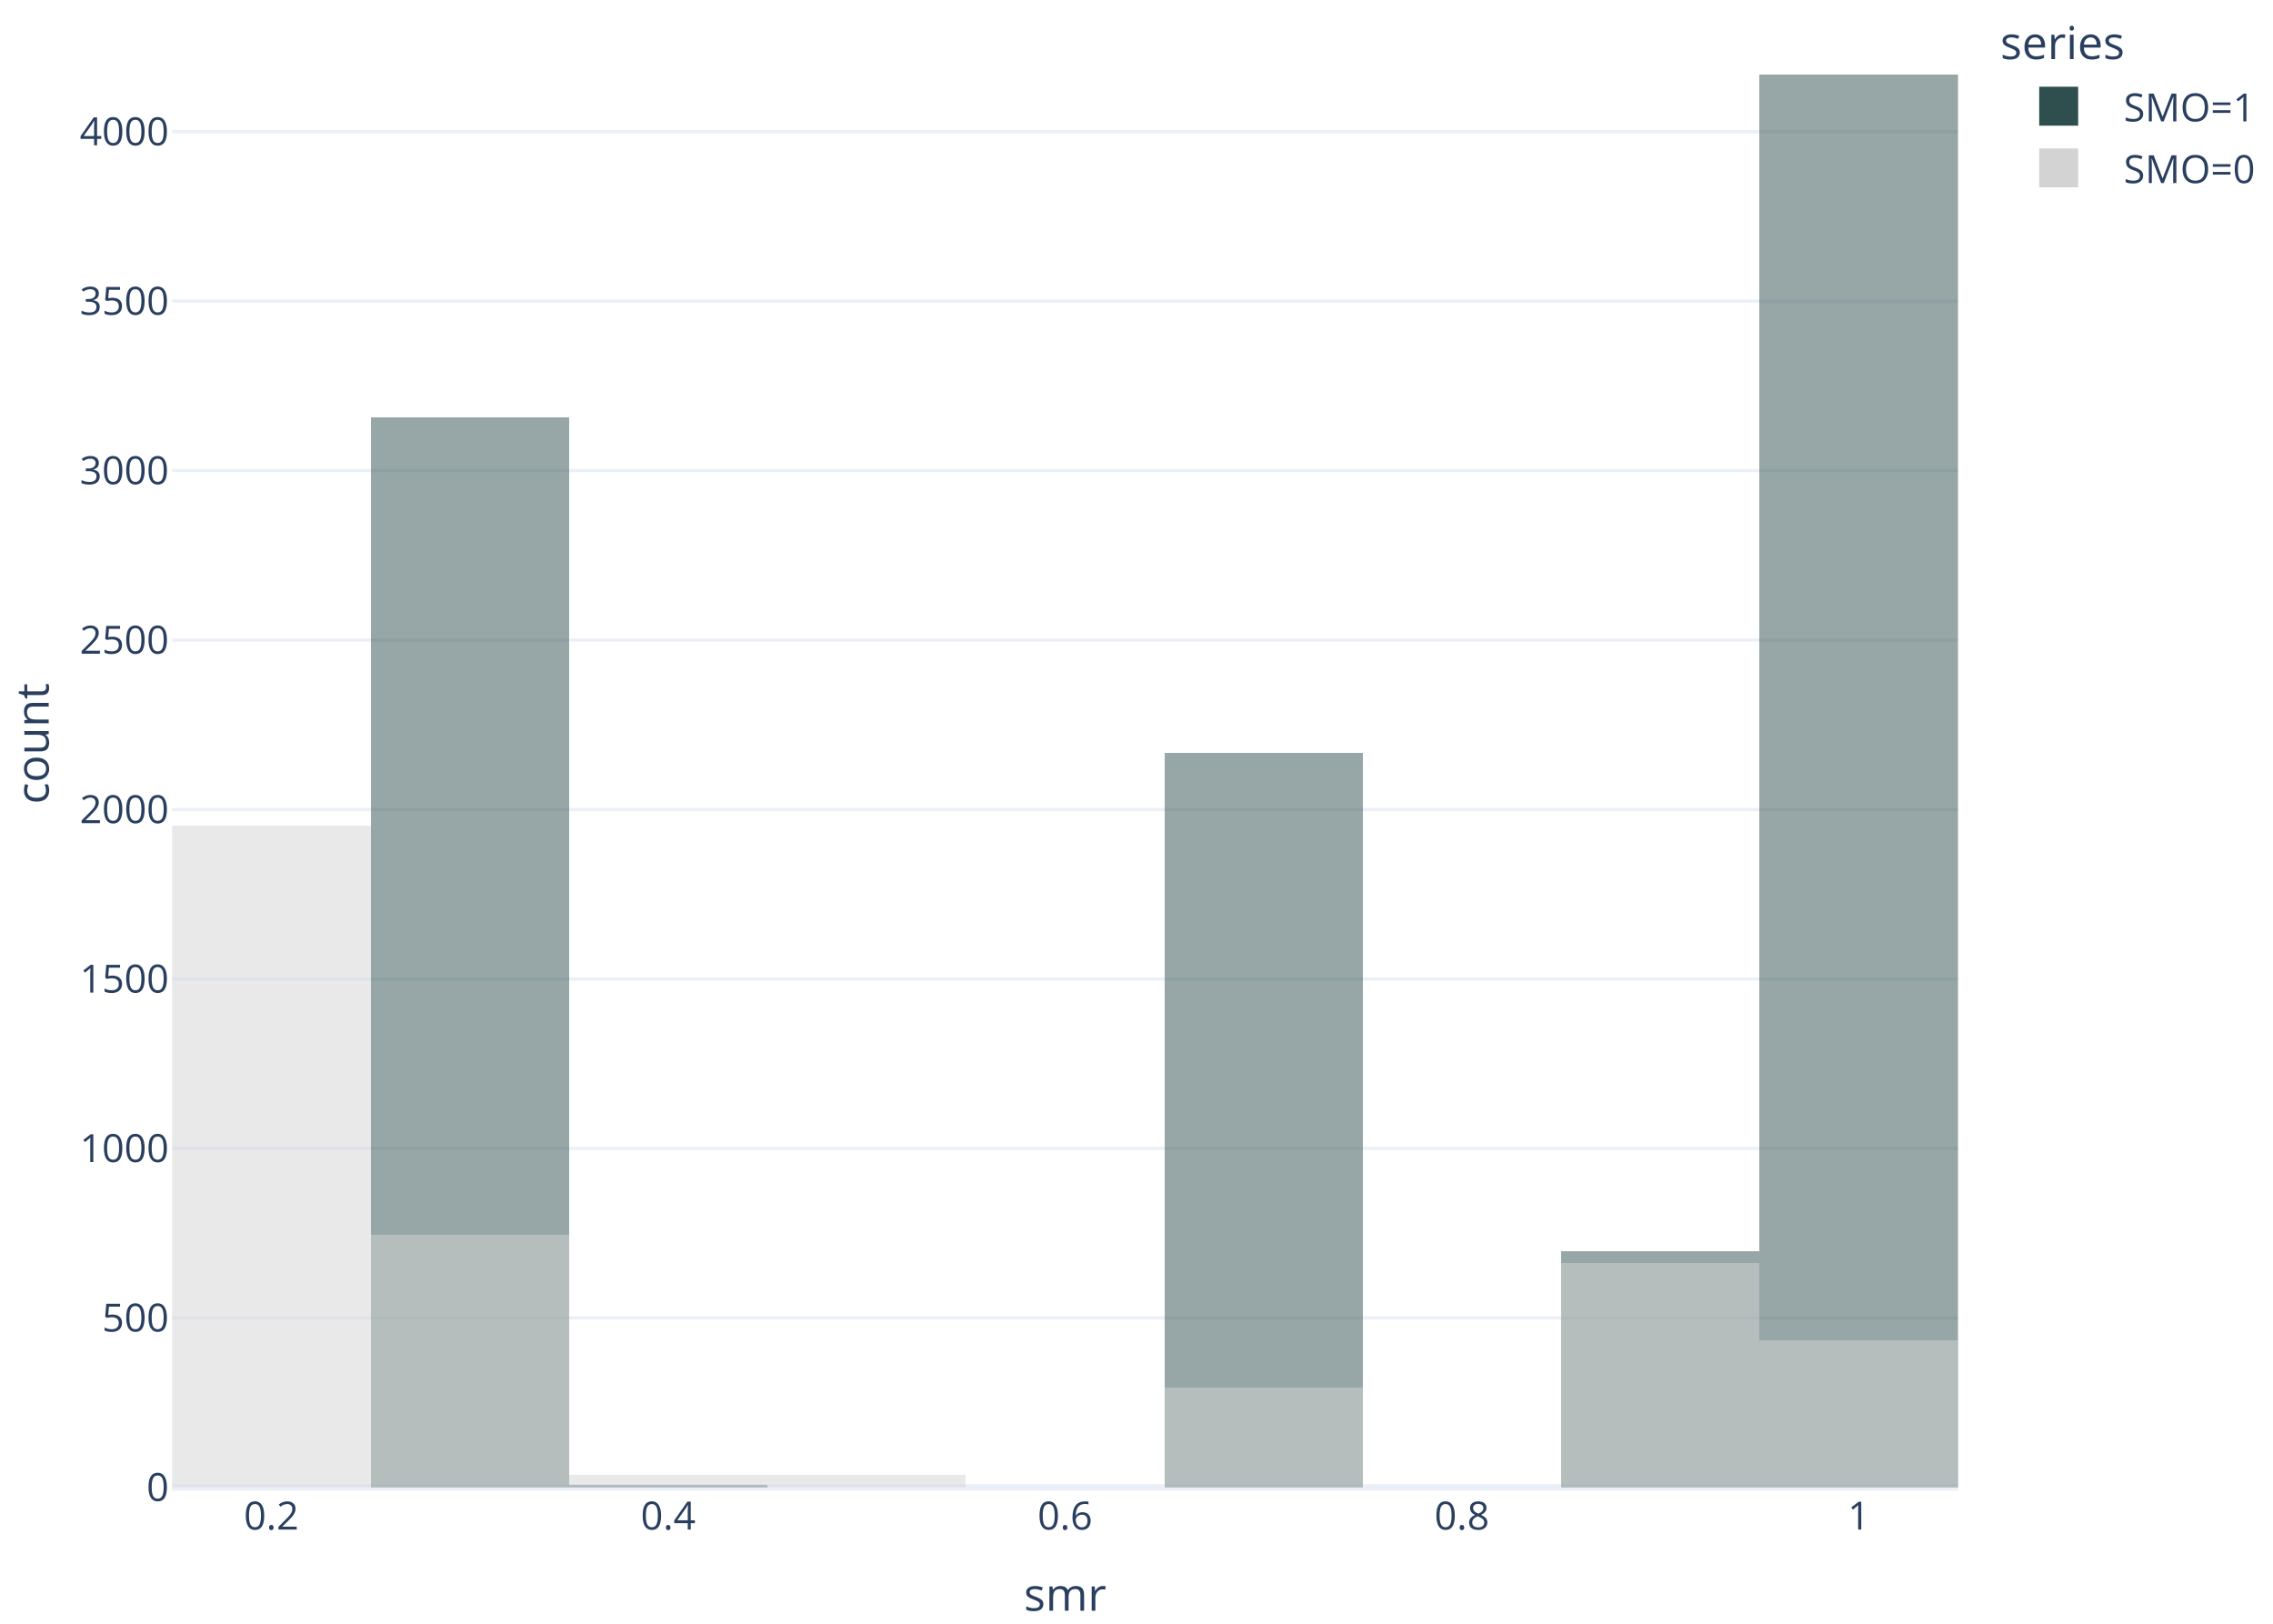
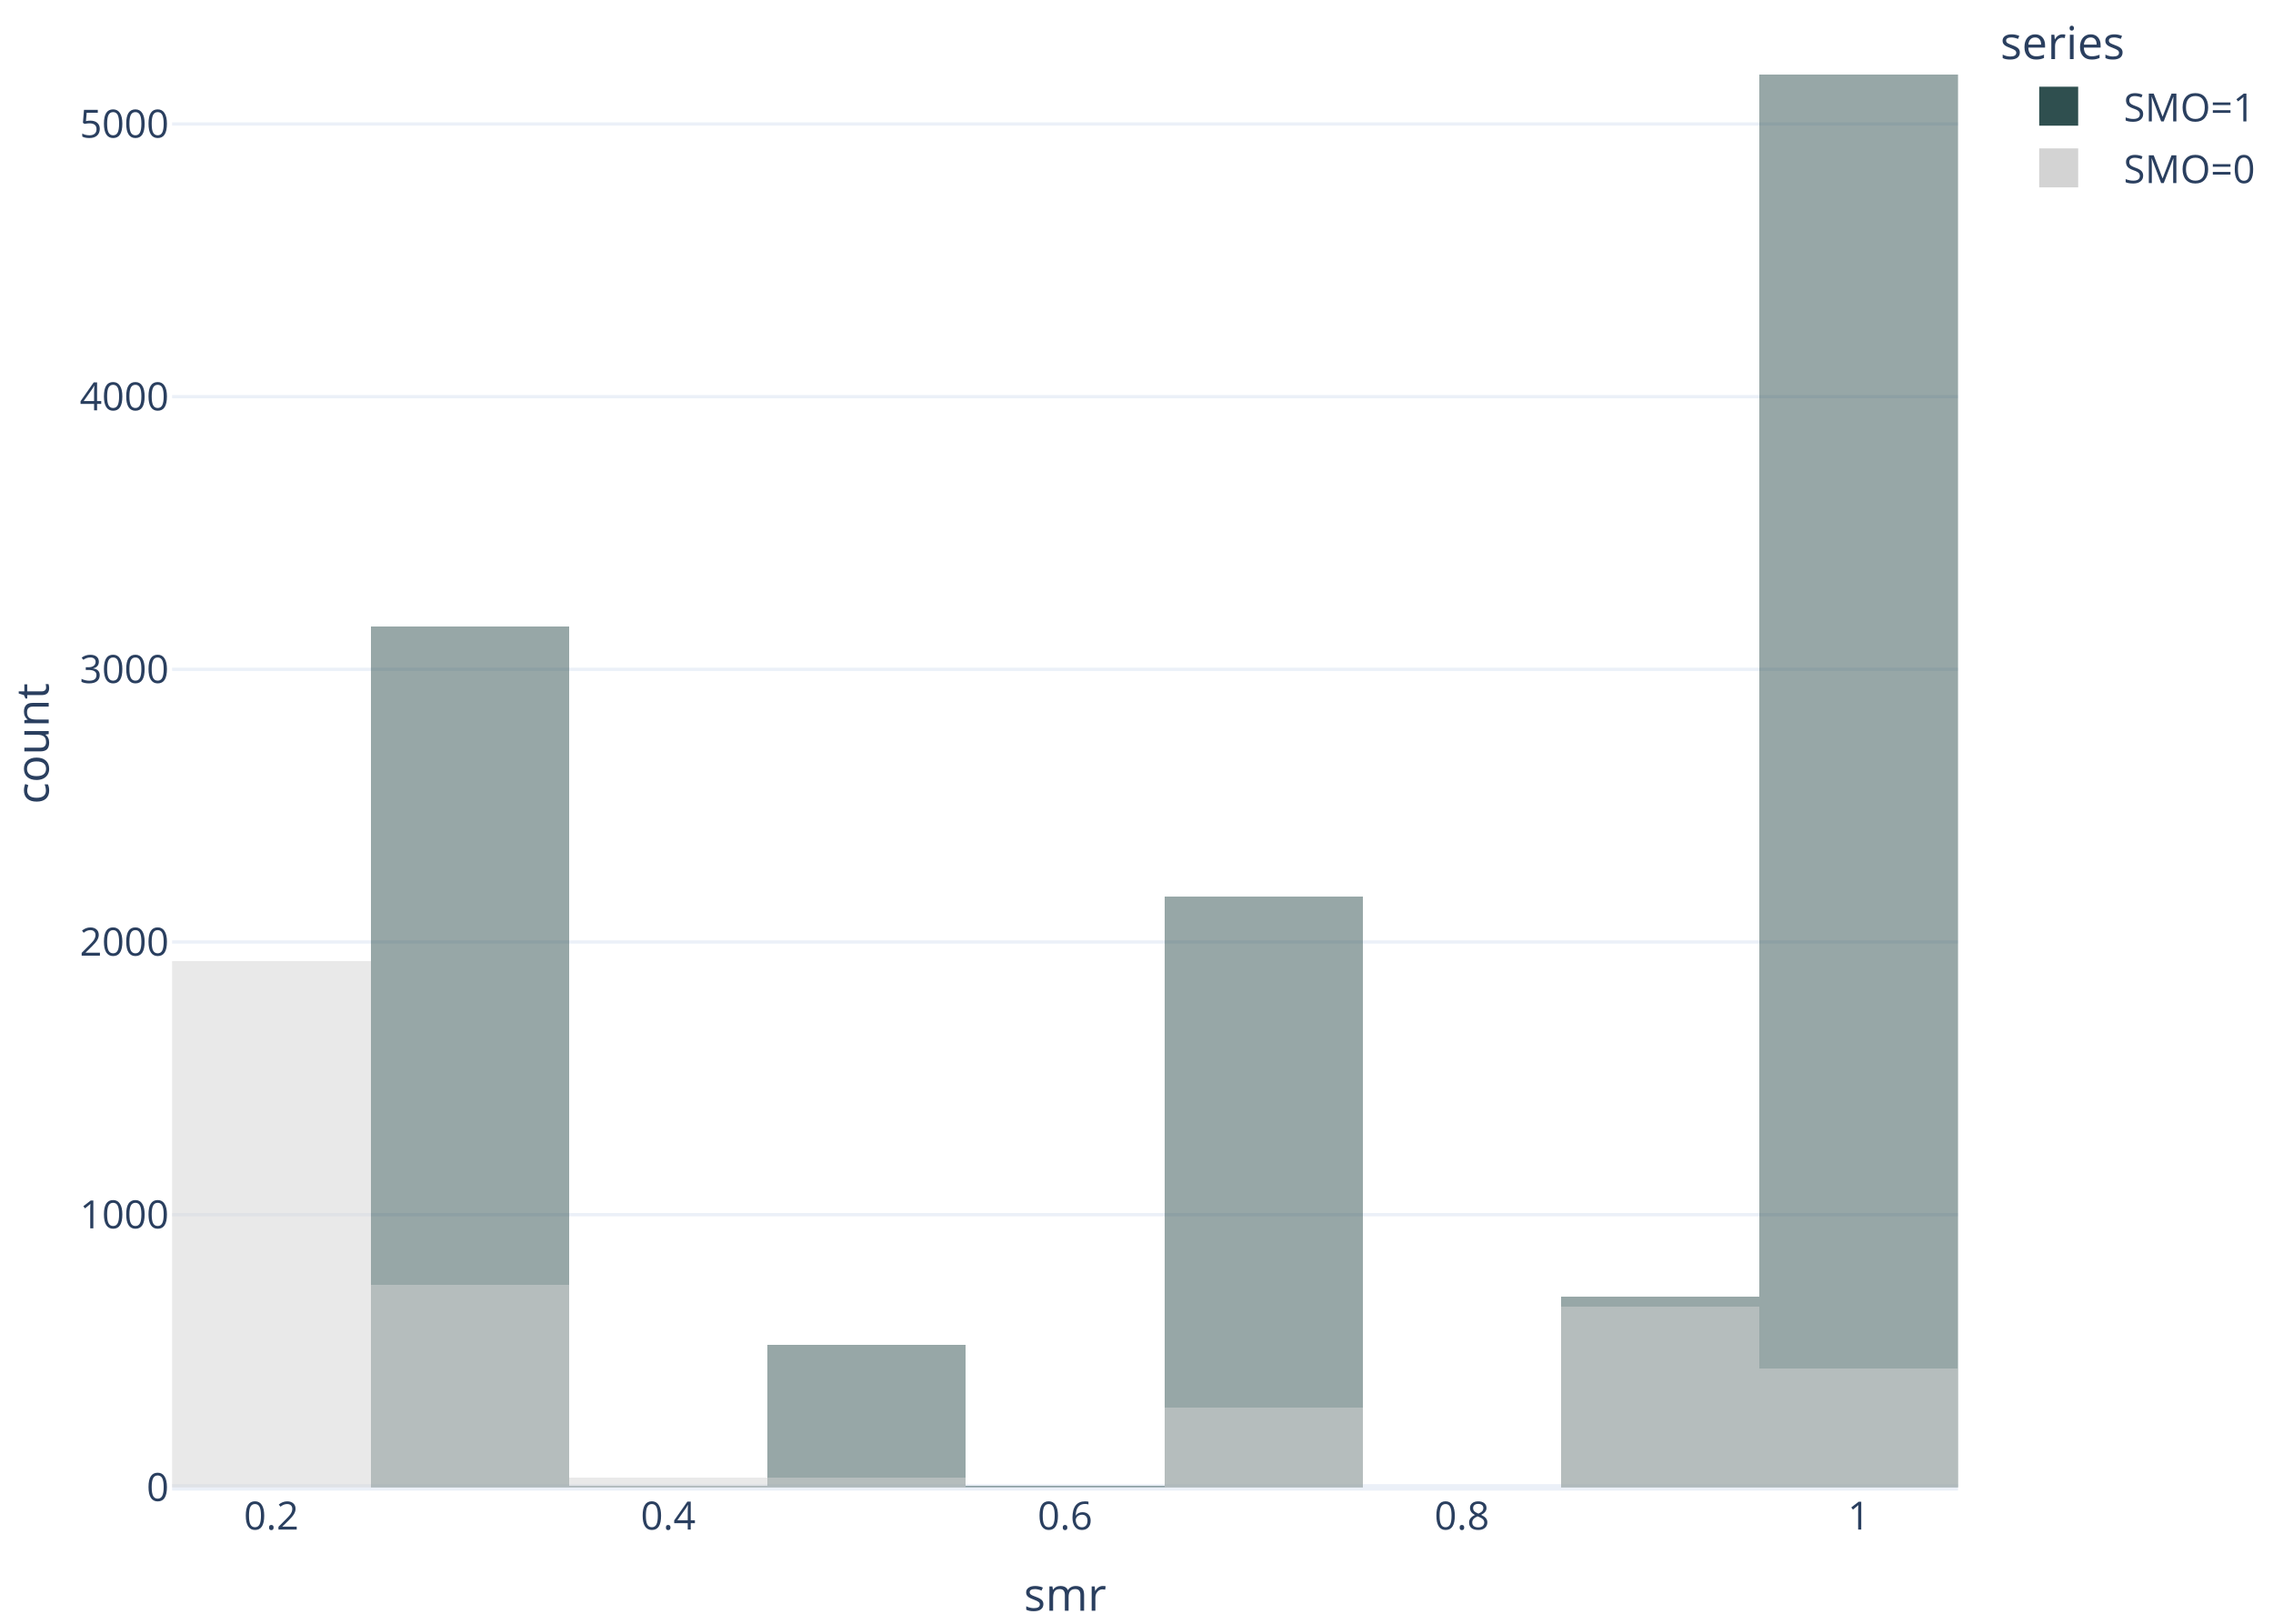
<svg xmlns="http://www.w3.org/2000/svg" class="main-svg" width="700" height="500" style="" viewBox="0 0 700 500">
  <rect x="0" y="0" width="700" height="500" style="fill: rgb(255, 255, 255); fill-opacity: 1;" />
-   <defs id="defs-d6bbe5">
+   <defs id="defs-631e96">
    <g class="clips">
-       <clipPath id="clipd6bbe5xyplot" class="plotclip">
+       <clipPath id="clip631e96xyplot" class="plotclip">
        <rect width="550" height="458" />
      </clipPath>
-       <clipPath class="axesclip" id="clipd6bbe5x">
+       <clipPath class="axesclip" id="clip631e96x">
        <rect x="53" y="0" width="550" height="500" />
      </clipPath>
-       <clipPath class="axesclip" id="clipd6bbe5y">
+       <clipPath class="axesclip" id="clip631e96y">
        <rect x="0" y="0" width="700" height="458" />
      </clipPath>
-       <clipPath class="axesclip" id="clipd6bbe5xy">
+       <clipPath class="axesclip" id="clip631e96xy">
        <rect x="53" y="0" width="550" height="458" />
      </clipPath>
    </g>
    <g class="gradients" />
    <g class="patterns" />
  </defs>
  <g class="bglayer" />
  <g class="layer-below">
    <g class="imagelayer" />
    <g class="shapelayer" />
  </g>
  <g class="cartesianlayer">
    <g class="subplot xy">
      <g class="layer-subplot">
        <g class="shapelayer" />
        <g class="imagelayer" />
      </g>
      <g class="minor-gridlayer">
        <g class="x" />
        <g class="y" />
      </g>
      <g class="gridlayer">
        <g class="x" />
        <g class="y">
-           <path class="ygrid crisp" transform="translate(0,405.82)" d="M53,0h550" style="stroke: rgb(235, 240, 248); stroke-opacity: 1; stroke-width: 1px;" />
-           <path class="ygrid crisp" transform="translate(0,353.63)" d="M53,0h550" style="stroke: rgb(235, 240, 248); stroke-opacity: 1; stroke-width: 1px;" />
-           <path class="ygrid crisp" transform="translate(0,301.45)" d="M53,0h550" style="stroke: rgb(235, 240, 248); stroke-opacity: 1; stroke-width: 1px;" />
-           <path class="ygrid crisp" transform="translate(0,249.27)" d="M53,0h550" style="stroke: rgb(235, 240, 248); stroke-opacity: 1; stroke-width: 1px;" />
-           <path class="ygrid crisp" transform="translate(0,197.09)" d="M53,0h550" style="stroke: rgb(235, 240, 248); stroke-opacity: 1; stroke-width: 1px;" />
-           <path class="ygrid crisp" transform="translate(0,144.9)" d="M53,0h550" style="stroke: rgb(235, 240, 248); stroke-opacity: 1; stroke-width: 1px;" />
-           <path class="ygrid crisp" transform="translate(0,92.72)" d="M53,0h550" style="stroke: rgb(235, 240, 248); stroke-opacity: 1; stroke-width: 1px;" />
-           <path class="ygrid crisp" transform="translate(0,40.54)" d="M53,0h550" style="stroke: rgb(235, 240, 248); stroke-opacity: 1; stroke-width: 1px;" />
+           <path class="ygrid crisp" transform="translate(0,374.04)" d="M53,0h550" style="stroke: rgb(235, 240, 248); stroke-opacity: 1; stroke-width: 1px;" />
+           <path class="ygrid crisp" transform="translate(0,290.07)" d="M53,0h550" style="stroke: rgb(235, 240, 248); stroke-opacity: 1; stroke-width: 1px;" />
+           <path class="ygrid crisp" transform="translate(0,206.11)" d="M53,0h550" style="stroke: rgb(235, 240, 248); stroke-opacity: 1; stroke-width: 1px;" />
+           <path class="ygrid crisp" transform="translate(0,122.15)" d="M53,0h550" style="stroke: rgb(235, 240, 248); stroke-opacity: 1; stroke-width: 1px;" />
+           <path class="ygrid crisp" transform="translate(0,38.18)" d="M53,0h550" style="stroke: rgb(235, 240, 248); stroke-opacity: 1; stroke-width: 1px;" />
        </g>
      </g>
      <g class="zerolinelayer">
        <path class="yzl zl crisp" transform="translate(0,458)" d="M53,0h550" style="stroke: rgb(235, 240, 248); stroke-opacity: 1; stroke-width: 2px;" />
      </g>
      <path class="xlines-below" />
      <path class="ylines-below" />
      <g class="overlines-below" />
      <g class="xaxislayer-below" />
      <g class="yaxislayer-below" />
      <g class="overaxes-below" />
-       <g class="plot" transform="translate(53,0)" clip-path="url(#clipd6bbe5xyplot)">
+       <g class="plot" transform="translate(53,0)" clip-path="url(#clip631e96xyplot)">
        <g class="barlayer mlayer">
          <g class="trace bars" shape-rendering="crispEdges" style="opacity: 1;">
            <g class="points">
              <g class="point">
-                 <path d="M61.11,458V128.52H122.22V458Z" style="vector-effect: non-scaling-stroke; opacity: 0.5; stroke-width: 0px; fill: rgb(47, 79, 79); fill-opacity: 1;" />
-               </g>
-               <g class="point">
-                 <path d="M122.22,458V457.27H183.33V458Z" style="vector-effect: non-scaling-stroke; opacity: 0.5; stroke-width: 0px; fill: rgb(47, 79, 79); fill-opacity: 1;" />
+                 <path d="M61.11,458V192.93H122.22V458Z" style="vector-effect: non-scaling-stroke; opacity: 0.5; stroke-width: 0px; fill: rgb(47, 79, 79); fill-opacity: 1;" />
+               </g>
+               <g class="point">
+                 <path d="M122.22,458V457.41H183.33V458Z" style="vector-effect: non-scaling-stroke; opacity: 0.5; stroke-width: 0px; fill: rgb(47, 79, 79); fill-opacity: 1;" />
+               </g>
+               <g class="point">
+                 <path d="M183.33,458V414.17H244.44V458Z" style="vector-effect: non-scaling-stroke; opacity: 0.5; stroke-width: 0px; fill: rgb(47, 79, 79); fill-opacity: 1;" />
+               </g>
+               <g class="point">
+                 <path d="M244.44,458V457.5H305.56V458Z" style="vector-effect: non-scaling-stroke; opacity: 0.5; stroke-width: 0px; fill: rgb(47, 79, 79); fill-opacity: 1;" />
+               </g>
+               <g class="point">
+                 <path d="M305.56,458V276.05H366.67V458Z" style="vector-effect: non-scaling-stroke; opacity: 0.5; stroke-width: 0px; fill: rgb(47, 79, 79); fill-opacity: 1;" />
              </g>
              <g class="point">
                <path d="M0,0Z" style="vector-effect: non-scaling-stroke; opacity: 0.5; stroke-width: 0px; fill: rgb(47, 79, 79); fill-opacity: 1;" />
              </g>
              <g class="point">
-                 <path d="M0,0Z" style="vector-effect: non-scaling-stroke; opacity: 0.5; stroke-width: 0px; fill: rgb(47, 79, 79); fill-opacity: 1;" />
-               </g>
-               <g class="point">
-                 <path d="M305.56,458V231.84H366.67V458Z" style="vector-effect: non-scaling-stroke; opacity: 0.5; stroke-width: 0px; fill: rgb(47, 79, 79); fill-opacity: 1;" />
-               </g>
-               <g class="point">
-                 <path d="M0,0Z" style="vector-effect: non-scaling-stroke; opacity: 0.5; stroke-width: 0px; fill: rgb(47, 79, 79); fill-opacity: 1;" />
-               </g>
-               <g class="point">
-                 <path d="M427.78,458V385.15H488.89V458Z" style="vector-effect: non-scaling-stroke; opacity: 0.5; stroke-width: 0px; fill: rgb(47, 79, 79); fill-opacity: 1;" />
+                 <path d="M427.78,458V399.39H488.89V458Z" style="vector-effect: non-scaling-stroke; opacity: 0.5; stroke-width: 0px; fill: rgb(47, 79, 79); fill-opacity: 1;" />
              </g>
              <g class="point">
                <path d="M488.89,458V22.9H550V458Z" style="vector-effect: non-scaling-stroke; opacity: 0.5; stroke-width: 0px; fill: rgb(47, 79, 79); fill-opacity: 1;" />
              </g>
            </g>
          </g>
          <g class="trace bars" shape-rendering="crispEdges" style="opacity: 1;">
            <g class="points">
              <g class="point">
-                 <path d="M0,458V254.28H61.11V458Z" style="vector-effect: non-scaling-stroke; opacity: 0.5; stroke-width: 0px; fill: rgb(211, 211, 211); fill-opacity: 1;" />
-               </g>
-               <g class="point">
-                 <path d="M61.11,458V380.35H122.22V458Z" style="vector-effect: non-scaling-stroke; opacity: 0.5; stroke-width: 0px; fill: rgb(211, 211, 211); fill-opacity: 1;" />
-               </g>
-               <g class="point">
-                 <path d="M122.22,458V454.14H183.33V458Z" style="vector-effect: non-scaling-stroke; opacity: 0.5; stroke-width: 0px; fill: rgb(211, 211, 211); fill-opacity: 1;" />
-               </g>
-               <g class="point">
-                 <path d="M183.33,458V454.14H244.44V458Z" style="vector-effect: non-scaling-stroke; opacity: 0.5; stroke-width: 0px; fill: rgb(211, 211, 211); fill-opacity: 1;" />
+                 <path d="M0,458V295.95H61.11V458Z" style="vector-effect: non-scaling-stroke; opacity: 0.5; stroke-width: 0px; fill: rgb(211, 211, 211); fill-opacity: 1;" />
+               </g>
+               <g class="point">
+                 <path d="M61.11,458V395.53H122.22V458Z" style="vector-effect: non-scaling-stroke; opacity: 0.5; stroke-width: 0px; fill: rgb(211, 211, 211); fill-opacity: 1;" />
+               </g>
+               <g class="point">
+                 <path d="M122.22,458V454.89H183.33V458Z" style="vector-effect: non-scaling-stroke; opacity: 0.5; stroke-width: 0px; fill: rgb(211, 211, 211); fill-opacity: 1;" />
+               </g>
+               <g class="point">
+                 <path d="M183.33,458V454.89H244.44V458Z" style="vector-effect: non-scaling-stroke; opacity: 0.5; stroke-width: 0px; fill: rgb(211, 211, 211); fill-opacity: 1;" />
              </g>
              <g class="point">
                <path d="M0,0Z" style="vector-effect: non-scaling-stroke; opacity: 0.5; stroke-width: 0px; fill: rgb(211, 211, 211); fill-opacity: 1;" />
              </g>
              <g class="point">
-                 <path d="M305.56,458V427.32H366.67V458Z" style="vector-effect: non-scaling-stroke; opacity: 0.5; stroke-width: 0px; fill: rgb(211, 211, 211); fill-opacity: 1;" />
+                 <path d="M305.56,458V433.31H366.67V458Z" style="vector-effect: non-scaling-stroke; opacity: 0.5; stroke-width: 0px; fill: rgb(211, 211, 211); fill-opacity: 1;" />
              </g>
              <g class="point">
                <path d="M0,0Z" style="vector-effect: non-scaling-stroke; opacity: 0.5; stroke-width: 0px; fill: rgb(211, 211, 211); fill-opacity: 1;" />
              </g>
              <g class="point">
-                 <path d="M427.78,458V389.01H488.89V458Z" style="vector-effect: non-scaling-stroke; opacity: 0.5; stroke-width: 0px; fill: rgb(211, 211, 211); fill-opacity: 1;" />
-               </g>
-               <g class="point">
-                 <path d="M488.89,458V412.6H550V458Z" style="vector-effect: non-scaling-stroke; opacity: 0.5; stroke-width: 0px; fill: rgb(211, 211, 211); fill-opacity: 1;" />
+                 <path d="M427.78,458V402.5H488.89V458Z" style="vector-effect: non-scaling-stroke; opacity: 0.5; stroke-width: 0px; fill: rgb(211, 211, 211); fill-opacity: 1;" />
+               </g>
+               <g class="point">
+                 <path d="M488.89,458V421.48H550V458Z" style="vector-effect: non-scaling-stroke; opacity: 0.5; stroke-width: 0px; fill: rgb(211, 211, 211); fill-opacity: 1;" />
              </g>
            </g>
          </g>
        </g>
      </g>
      <g class="overplot" />
      <path class="xlines-above crisp" d="M0,0" style="fill: none;" />
      <path class="ylines-above crisp" d="M0,0" style="fill: none;" />
      <g class="overlines-above" />
      <g class="xaxislayer-above">
        <g class="xtick">
          <text text-anchor="middle" x="0" y="471" transform="translate(83.56,0)" style="font-family: 'Open Sans', verdana, arial, sans-serif; font-size: 12px; fill: rgb(42, 63, 95); fill-opacity: 1; white-space: pre; opacity: 1;">0.2</text>
        </g>
        <g class="xtick">
          <text text-anchor="middle" x="0" y="471" style="font-family: 'Open Sans', verdana, arial, sans-serif; font-size: 12px; fill: rgb(42, 63, 95); fill-opacity: 1; white-space: pre; opacity: 1;" transform="translate(205.78,0)">0.4</text>
        </g>
        <g class="xtick">
          <text text-anchor="middle" x="0" y="471" style="font-family: 'Open Sans', verdana, arial, sans-serif; font-size: 12px; fill: rgb(42, 63, 95); fill-opacity: 1; white-space: pre; opacity: 1;" transform="translate(328,0)">0.6</text>
        </g>
        <g class="xtick">
          <text text-anchor="middle" x="0" y="471" style="font-family: 'Open Sans', verdana, arial, sans-serif; font-size: 12px; fill: rgb(42, 63, 95); fill-opacity: 1; white-space: pre; opacity: 1;" transform="translate(450.22,0)">0.8</text>
        </g>
        <g class="xtick">
          <text text-anchor="middle" x="0" y="471" style="font-family: 'Open Sans', verdana, arial, sans-serif; font-size: 12px; fill: rgb(42, 63, 95); fill-opacity: 1; white-space: pre; opacity: 1;" transform="translate(572.44,0)">1</text>
        </g>
      </g>
      <g class="yaxislayer-above">
        <g class="ytick">
          <text text-anchor="end" x="52" y="4.2" transform="translate(0,458)" style="font-family: 'Open Sans', verdana, arial, sans-serif; font-size: 12px; fill: rgb(42, 63, 95); fill-opacity: 1; white-space: pre; opacity: 1;">0</text>
        </g>
        <g class="ytick">
-           <text text-anchor="end" x="52" y="4.2" style="font-family: 'Open Sans', verdana, arial, sans-serif; font-size: 12px; fill: rgb(42, 63, 95); fill-opacity: 1; white-space: pre; opacity: 1;" transform="translate(0,405.82)">500</text>
-         </g>
-         <g class="ytick">
-           <text text-anchor="end" x="52" y="4.2" style="font-family: 'Open Sans', verdana, arial, sans-serif; font-size: 12px; fill: rgb(42, 63, 95); fill-opacity: 1; white-space: pre; opacity: 1;" transform="translate(0,353.63)">1000</text>
-         </g>
-         <g class="ytick">
-           <text text-anchor="end" x="52" y="4.2" style="font-family: 'Open Sans', verdana, arial, sans-serif; font-size: 12px; fill: rgb(42, 63, 95); fill-opacity: 1; white-space: pre; opacity: 1;" transform="translate(0,301.45)">1500</text>
-         </g>
-         <g class="ytick">
-           <text text-anchor="end" x="52" y="4.2" style="font-family: 'Open Sans', verdana, arial, sans-serif; font-size: 12px; fill: rgb(42, 63, 95); fill-opacity: 1; white-space: pre; opacity: 1;" transform="translate(0,249.27)">2000</text>
-         </g>
-         <g class="ytick">
-           <text text-anchor="end" x="52" y="4.2" style="font-family: 'Open Sans', verdana, arial, sans-serif; font-size: 12px; fill: rgb(42, 63, 95); fill-opacity: 1; white-space: pre; opacity: 1;" transform="translate(0,197.09)">2500</text>
-         </g>
-         <g class="ytick">
-           <text text-anchor="end" x="52" y="4.2" style="font-family: 'Open Sans', verdana, arial, sans-serif; font-size: 12px; fill: rgb(42, 63, 95); fill-opacity: 1; white-space: pre; opacity: 1;" transform="translate(0,144.9)">3000</text>
-         </g>
-         <g class="ytick">
-           <text text-anchor="end" x="52" y="4.2" style="font-family: 'Open Sans', verdana, arial, sans-serif; font-size: 12px; fill: rgb(42, 63, 95); fill-opacity: 1; white-space: pre; opacity: 1;" transform="translate(0,92.72)">3500</text>
-         </g>
-         <g class="ytick">
-           <text text-anchor="end" x="52" y="4.2" style="font-family: 'Open Sans', verdana, arial, sans-serif; font-size: 12px; fill: rgb(42, 63, 95); fill-opacity: 1; white-space: pre; opacity: 1;" transform="translate(0,40.54)">4000</text>
+           <text text-anchor="end" x="52" y="4.2" style="font-family: 'Open Sans', verdana, arial, sans-serif; font-size: 12px; fill: rgb(42, 63, 95); fill-opacity: 1; white-space: pre; opacity: 1;" transform="translate(0,374.04)">1000</text>
+         </g>
+         <g class="ytick">
+           <text text-anchor="end" x="52" y="4.2" style="font-family: 'Open Sans', verdana, arial, sans-serif; font-size: 12px; fill: rgb(42, 63, 95); fill-opacity: 1; white-space: pre; opacity: 1;" transform="translate(0,290.07)">2000</text>
+         </g>
+         <g class="ytick">
+           <text text-anchor="end" x="52" y="4.2" style="font-family: 'Open Sans', verdana, arial, sans-serif; font-size: 12px; fill: rgb(42, 63, 95); fill-opacity: 1; white-space: pre; opacity: 1;" transform="translate(0,206.11)">3000</text>
+         </g>
+         <g class="ytick">
+           <text text-anchor="end" x="52" y="4.2" style="font-family: 'Open Sans', verdana, arial, sans-serif; font-size: 12px; fill: rgb(42, 63, 95); fill-opacity: 1; white-space: pre; opacity: 1;" transform="translate(0,122.15)">4000</text>
+         </g>
+         <g class="ytick">
+           <text text-anchor="end" x="52" y="4.2" style="font-family: 'Open Sans', verdana, arial, sans-serif; font-size: 12px; fill: rgb(42, 63, 95); fill-opacity: 1; white-space: pre; opacity: 1;" transform="translate(0,38.18)">5000</text>
        </g>
      </g>
      <g class="overaxes-above" />
    </g>
  </g>
  <g class="polarlayer" />
  <g class="smithlayer" />
  <g class="ternarylayer" />
  <g class="geolayer" />
  <g class="funnelarealayer" />
  <g class="pielayer" />
  <g class="iciclelayer" />
  <g class="treemaplayer" />
  <g class="sunburstlayer" />
  <g class="glimages" />
-   <defs id="topdefs-d6bbe5">
+   <defs id="topdefs-631e96">
    <g class="clips" />
-     <clipPath id="legendd6bbe5">
+     <clipPath id="legend631e96">
      <rect width="86" height="67" x="0" y="0" />
    </clipPath>
  </defs>
  <g class="layer-above">
    <g class="imagelayer" />
    <g class="shapelayer" />
  </g>
  <g class="infolayer">
    <g class="legend" pointer-events="all" transform="translate(614,0)">
      <rect class="bg" shape-rendering="crispEdges" style="stroke: rgb(68, 68, 68); stroke-opacity: 1; fill: rgb(255, 255, 255); fill-opacity: 1; stroke-width: 0px;" width="86" height="67" x="0" y="0" />
-       <g class="scrollbox" transform="" clip-path="url(#legendd6bbe5)">
+       <g class="scrollbox" transform="" clip-path="url(#legend631e96)">
        <text class="legendtitletext" text-anchor="start" x="2" y="18.2" style="font-family: 'Open Sans', verdana, arial, sans-serif; font-size: 14px; fill: rgb(42, 63, 95); fill-opacity: 1; white-space: pre;">series</text>
        <g class="groups" transform="">
          <g class="traces" transform="translate(0,32.7)" style="opacity: 1;">
            <text class="legendtext" text-anchor="start" x="40" y="4.68" style="font-family: 'Open Sans', verdana, arial, sans-serif; font-size: 12px; fill: rgb(42, 63, 95); fill-opacity: 1; white-space: pre;">SMO=1</text>
            <g class="layers" style="opacity: 1;">
              <g class="legendfill" />
              <g class="legendlines" />
              <g class="legendsymbols">
                <g class="legendpoints">
                  <path class="legendundefined" d="M6,6H-6V-6H6Z" transform="translate(20,0)" style="stroke-width: 0px; fill: rgb(47, 79, 79); fill-opacity: 1;" />
                </g>
              </g>
            </g>
            <rect class="legendtoggle" x="0" y="-9.5" width="80.641" height="19" style="fill: rgb(0, 0, 0); fill-opacity: 0;" />
          </g>
        </g>
        <g class="groups" transform="">
          <g class="traces" transform="translate(0,51.7)" style="opacity: 1;">
            <text class="legendtext" text-anchor="start" x="40" y="4.68" style="font-family: 'Open Sans', verdana, arial, sans-serif; font-size: 12px; fill: rgb(42, 63, 95); fill-opacity: 1; white-space: pre;">SMO=0</text>
            <g class="layers" style="opacity: 1;">
              <g class="legendfill" />
              <g class="legendlines" />
              <g class="legendsymbols">
                <g class="legendpoints">
                  <path class="legendundefined" d="M6,6H-6V-6H6Z" transform="translate(20,0)" style="stroke-width: 0px; fill: rgb(211, 211, 211); fill-opacity: 1;" />
                </g>
              </g>
            </g>
            <rect class="legendtoggle" x="0" y="-9.5" width="80.641" height="19" style="fill: rgb(0, 0, 0); fill-opacity: 0;" />
          </g>
        </g>
      </g>
      <rect class="scrollbar" rx="20" ry="3" width="0" height="0" style="fill: rgb(128, 139, 164); fill-opacity: 1;" x="0" y="0" />
    </g>
    <g class="g-gtitle" />
    <g class="g-xtitle" transform="translate(0,-3.3)">
      <text class="xtitle" x="328" y="499.3" text-anchor="middle" style="font-family: 'Open Sans', verdana, arial, sans-serif; font-size: 14px; fill: rgb(42, 63, 95); opacity: 1; font-weight: normal; white-space: pre;">smr</text>
    </g>
    <g class="g-ytitle" transform="translate(14.75293,0)">
      <text class="ytitle" transform="rotate(-90,0.246875,229)" x="0.247" y="229" text-anchor="middle" style="font-family: 'Open Sans', verdana, arial, sans-serif; font-size: 14px; fill: rgb(42, 63, 95); opacity: 1; font-weight: normal; white-space: pre;">count</text>
    </g>
  </g>
</svg>
